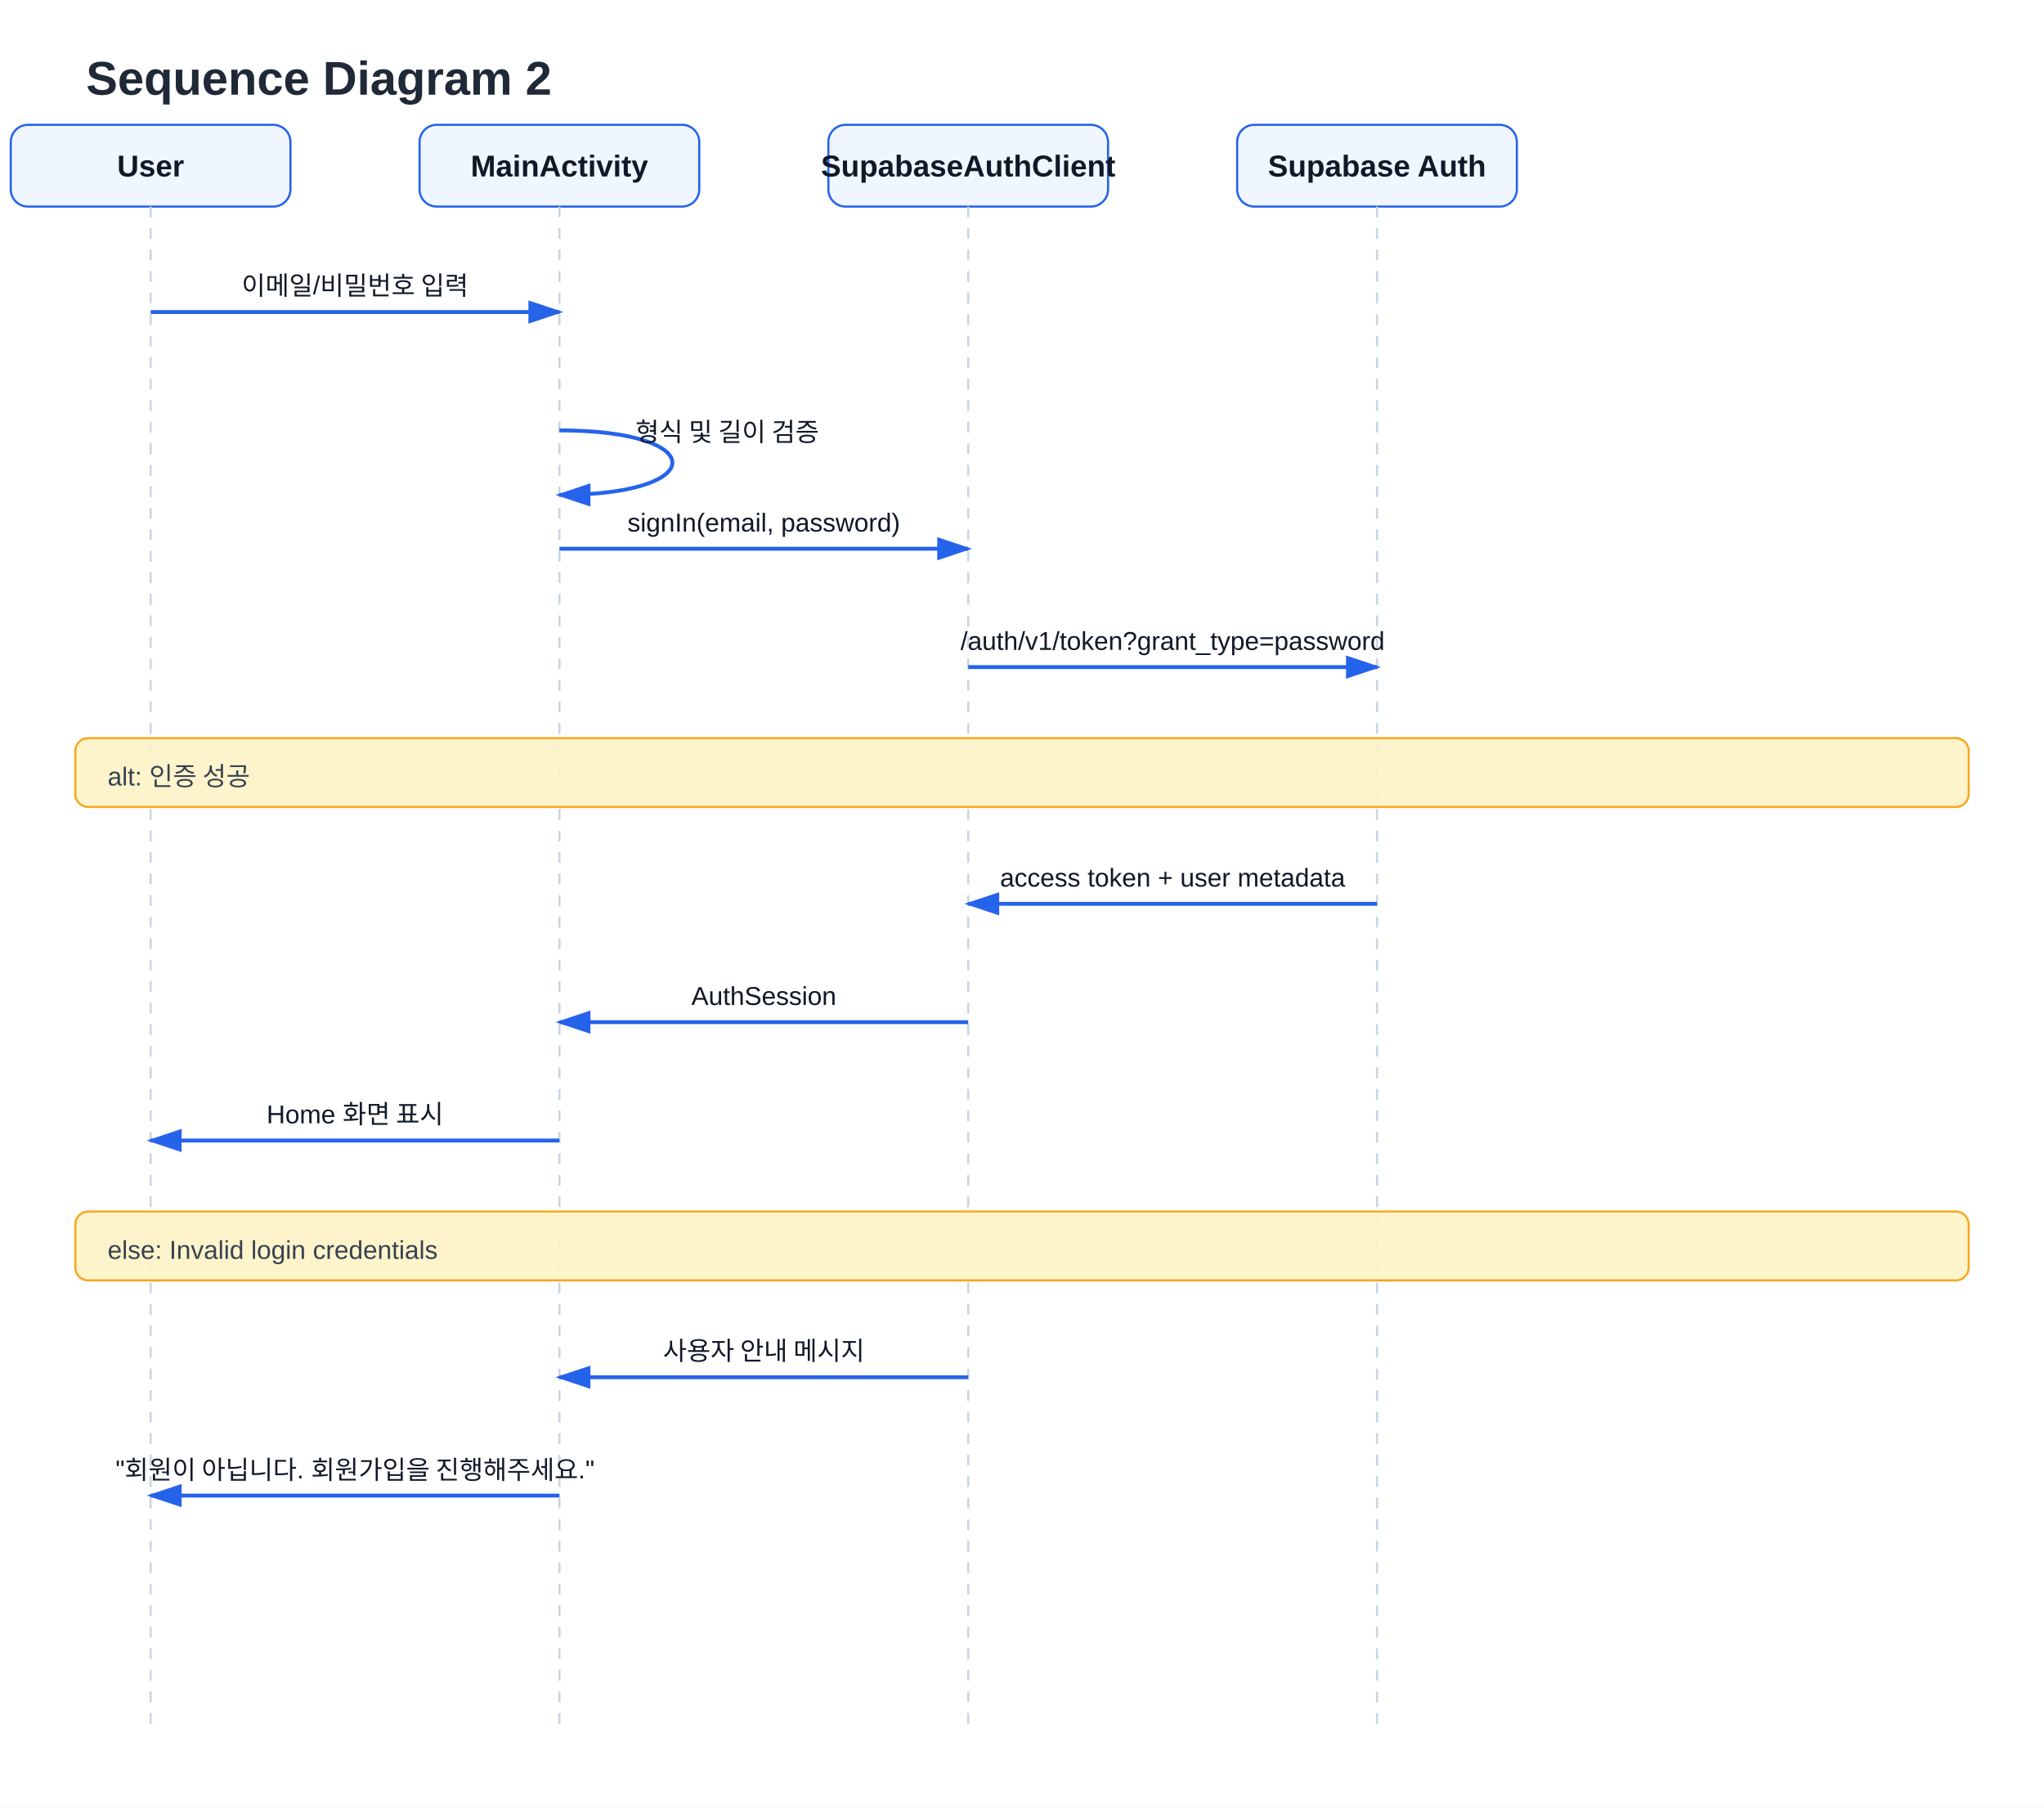
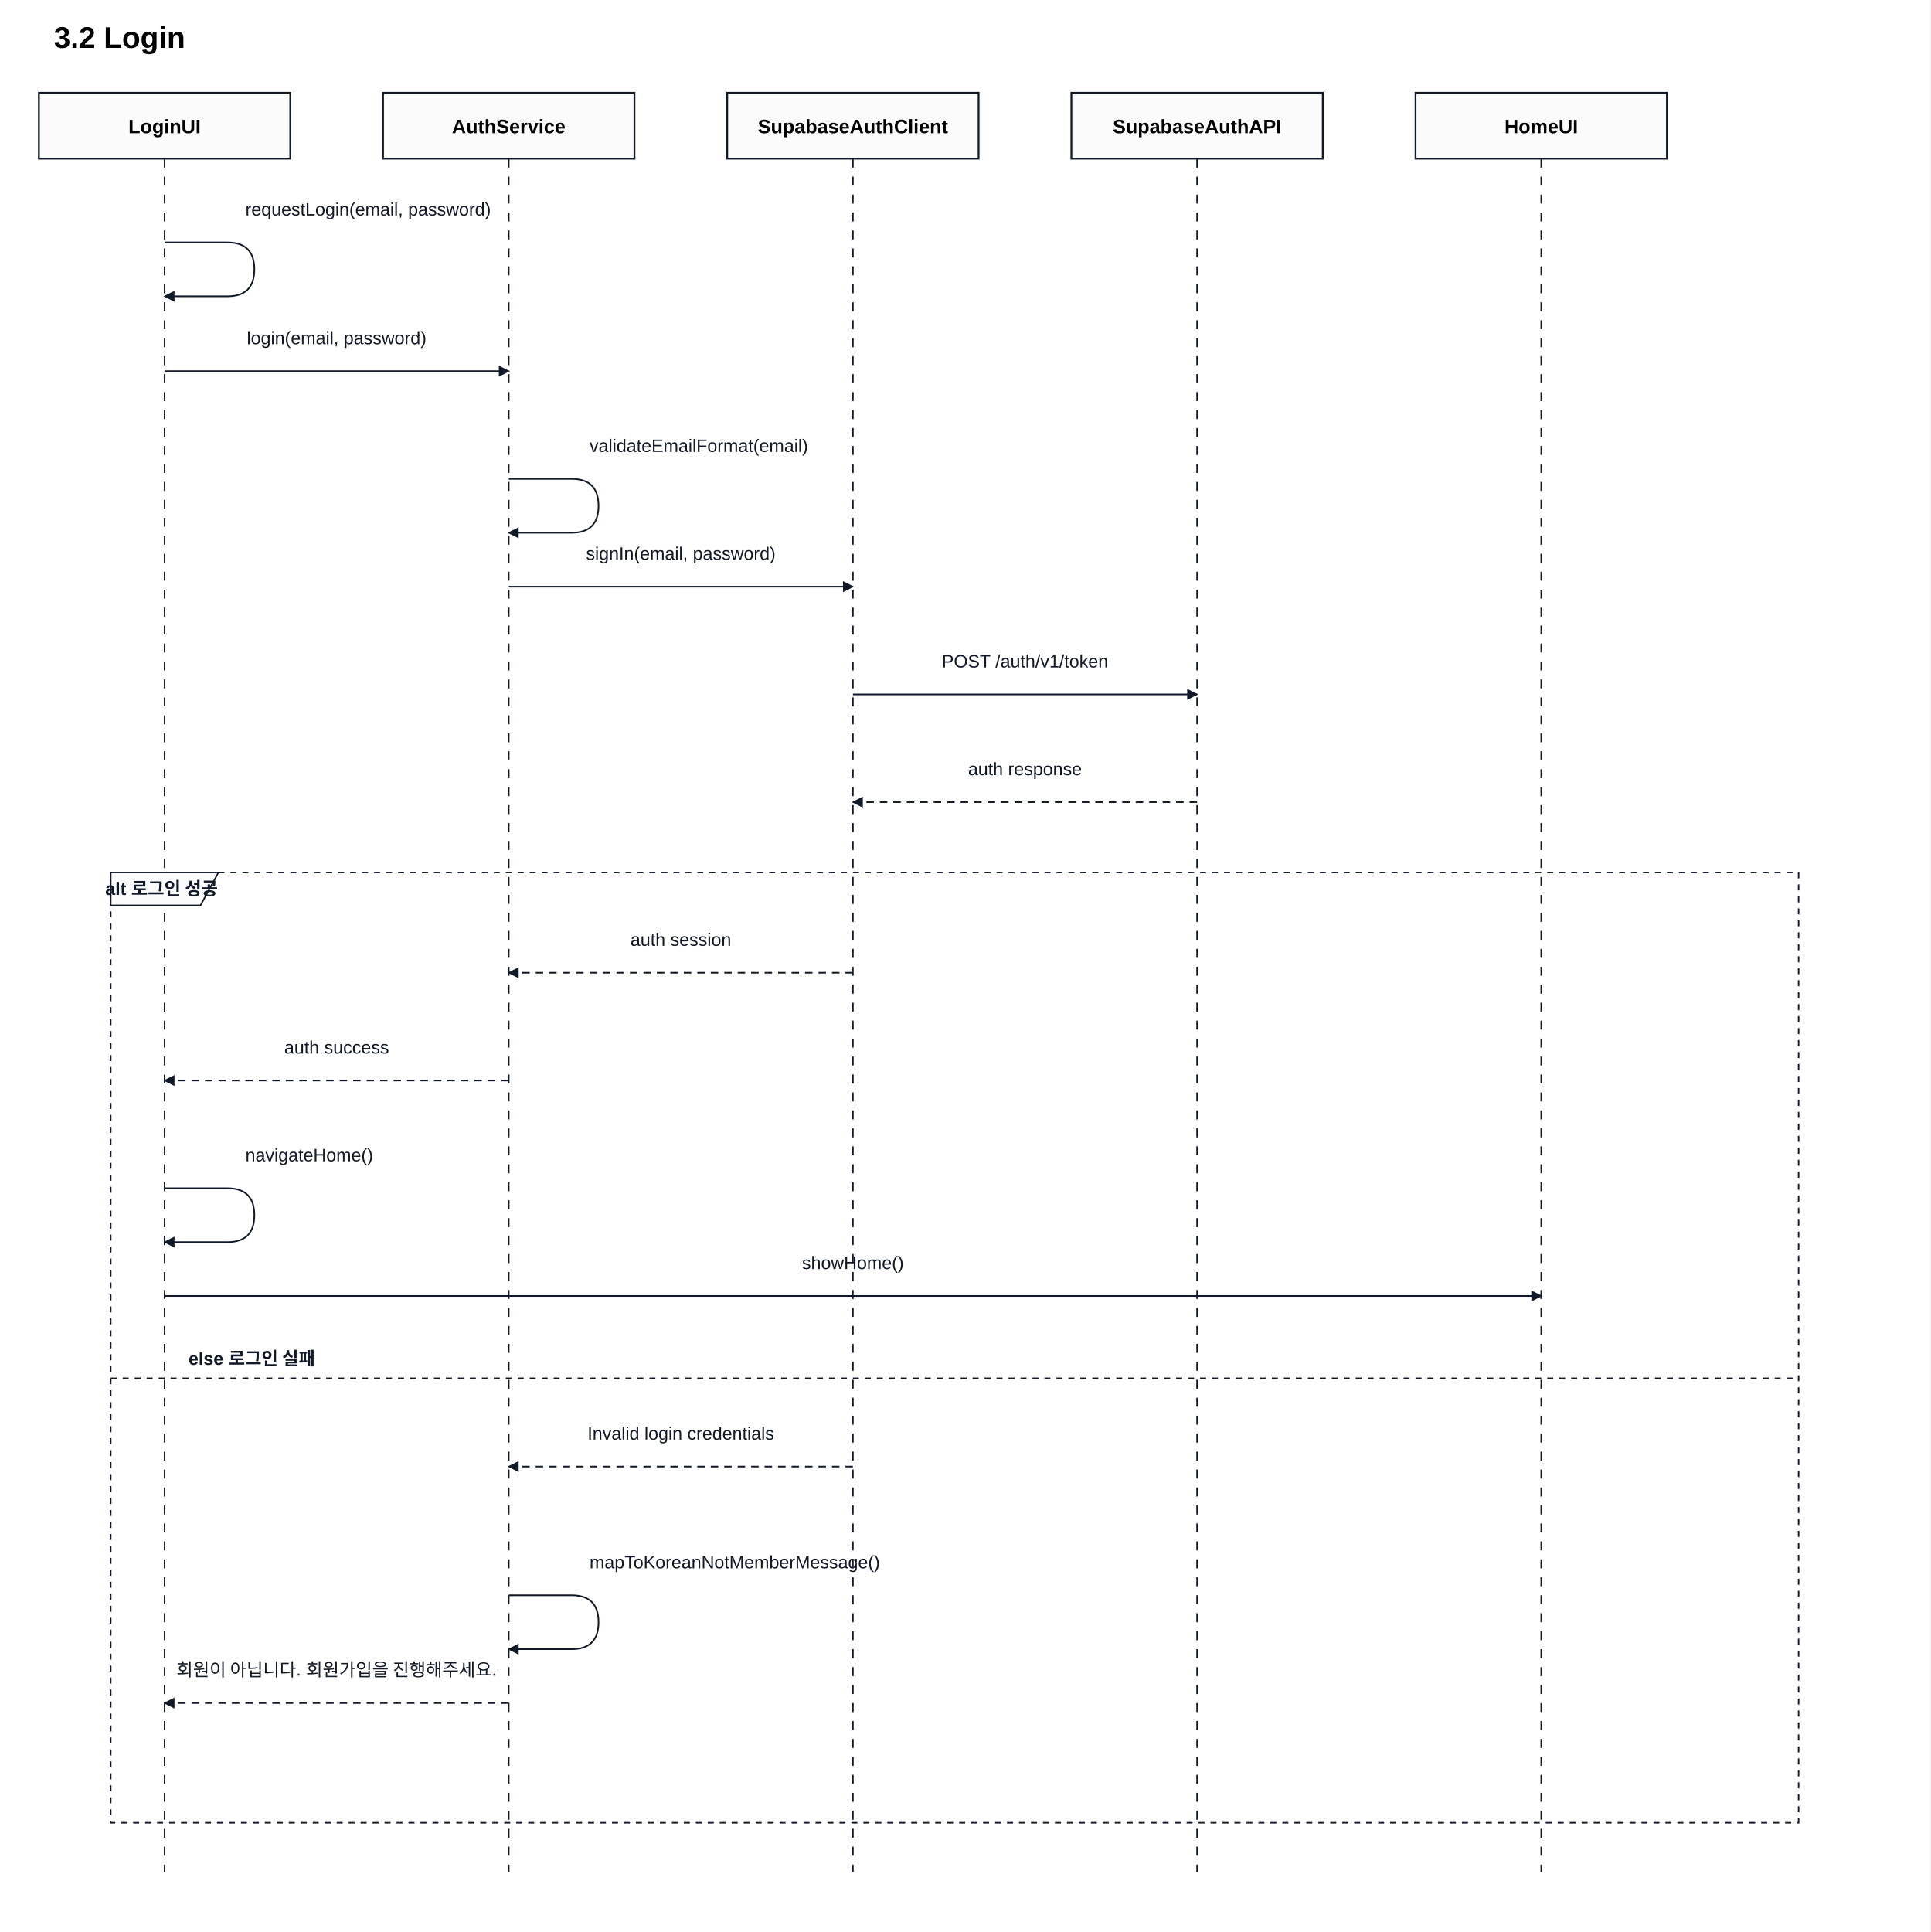
- <svg xmlns="http://www.w3.org/2000/svg" width="950" height="840" viewBox="0 0 950 840">
-   <style>text{font-family:Arial,'Malgun Gothic',sans-serif}.title{font-size:22px;font-weight:700;fill:#1f2937}.boxTitle{font-size:14px;font-weight:700;fill:#111827}.small{font-size:12px;fill:#374151}.msg{font-size:12px;fill:#111827}.muted{font-size:11px;fill:#6b7280}</style>
-   <rect width="100%" height="100%" fill="#ffffff" />
+ <svg xmlns="http://www.w3.org/2000/svg" width="1290" height="1291" viewBox="0 0 1290 1291">
  <defs>
-     <marker id="arrow" markerWidth="10" markerHeight="10" refX="8" refY="3" orient="auto">
-       <path d="M0,0 L0,6 L9,3 z" fill="#2563eb" />
+     <marker id="arrow" viewBox="0 0 10 10" refX="9" refY="5" markerWidth="7" markerHeight="7" orient="auto">
+       <path d="M0 0 L10 5 L0 10 z" fill="#111827" />
+     </marker>
+     <marker id="hollowArrow" viewBox="0 0 10 10" refX="9" refY="5" markerWidth="7" markerHeight="7" orient="auto">
+       <path d="M0 0 L10 5 L0 10 z" fill="#fbfbfb" stroke="#111827" />
+     </marker>
+     <marker id="diamond" viewBox="0 0 16 10" refX="1" refY="5" markerWidth="11" markerHeight="9" orient="auto">
+       <path d="M1 5 L8 1 L15 5 L8 9 z" fill="#111827" stroke="#111827" />
    </marker>
  </defs>
-   <text x="40" y="44" class="title">Sequence Diagram 2</text>
-   <rect x="5" y="58" width="130" height="38" rx="8" fill="#eff6ff" stroke="#2563eb" />
-   <text x="70" y="82" text-anchor="middle" class="boxTitle">User</text>
-   <line x1="70" y1="96" x2="70" y2="805" stroke="#cbd5e1" stroke-dasharray="5,5" />
-   <rect x="195" y="58" width="130" height="38" rx="8" fill="#eff6ff" stroke="#2563eb" />
-   <text x="260" y="82" text-anchor="middle" class="boxTitle">MainActivity</text>
-   <line x1="260" y1="96" x2="260" y2="805" stroke="#cbd5e1" stroke-dasharray="5,5" />
-   <rect x="385" y="58" width="130" height="38" rx="8" fill="#eff6ff" stroke="#2563eb" />
-   <text x="450" y="82" text-anchor="middle" class="boxTitle">SupabaseAuthClient</text>
-   <line x1="450" y1="96" x2="450" y2="805" stroke="#cbd5e1" stroke-dasharray="5,5" />
-   <rect x="575" y="58" width="130" height="38" rx="8" fill="#eff6ff" stroke="#2563eb" />
-   <text x="640" y="82" text-anchor="middle" class="boxTitle">Supabase Auth</text>
-   <line x1="640" y1="96" x2="640" y2="805" stroke="#cbd5e1" stroke-dasharray="5,5" />
-   <line x1="70" y1="145" x2="260" y2="145" stroke="#2563eb" stroke-width="1.8" marker-end="url(#arrow)" />
-   <text x="165.0" y="137" text-anchor="middle" class="msg">이메일/비밀번호 입력</text>
-   <path d="M260 200 C330 200 330 230 260 230" fill="none" stroke="#2563eb" stroke-width="1.8" marker-end="url(#arrow)" />
-   <text x="338" y="205" text-anchor="middle" class="msg">형식 및 길이 검증</text>
-   <line x1="260" y1="255" x2="450" y2="255" stroke="#2563eb" stroke-width="1.8" marker-end="url(#arrow)" />
-   <text x="355.0" y="247" text-anchor="middle" class="msg">signIn(email, password)</text>
-   <line x1="450" y1="310" x2="640" y2="310" stroke="#2563eb" stroke-width="1.8" marker-end="url(#arrow)" />
-   <text x="545.0" y="302" text-anchor="middle" class="msg">/auth/v1/token?grant_type=password</text>
-   <rect x="35" y="343" width="880" height="32" rx="6" fill="#fef3c7" stroke="#f59e0b" opacity="0.9" />
-   <text x="50" y="365" class="small">alt: 인증 성공</text>
-   <line x1="640" y1="420" x2="450" y2="420" stroke="#2563eb" stroke-width="1.8" marker-end="url(#arrow)" />
-   <text x="545.0" y="412" text-anchor="middle" class="msg">access token + user metadata</text>
-   <line x1="450" y1="475" x2="260" y2="475" stroke="#2563eb" stroke-width="1.8" marker-end="url(#arrow)" />
-   <text x="355.0" y="467" text-anchor="middle" class="msg">AuthSession</text>
-   <line x1="260" y1="530" x2="70" y2="530" stroke="#2563eb" stroke-width="1.8" marker-end="url(#arrow)" />
-   <text x="165.0" y="522" text-anchor="middle" class="msg">Home 화면 표시</text>
-   <rect x="35" y="563" width="880" height="32" rx="6" fill="#fef3c7" stroke="#f59e0b" opacity="0.9" />
-   <text x="50" y="585" class="small">else: Invalid login credentials</text>
-   <line x1="450" y1="640" x2="260" y2="640" stroke="#2563eb" stroke-width="1.8" marker-end="url(#arrow)" />
-   <text x="355.0" y="632" text-anchor="middle" class="msg">사용자 안내 메시지</text>
-   <line x1="260" y1="695" x2="70" y2="695" stroke="#2563eb" stroke-width="1.8" marker-end="url(#arrow)" />
-   <text x="165.0" y="687" text-anchor="middle" class="msg">"회원이 아닙니다. 회원가입을 진행해주세요."</text>
+   <rect width="100%" height="100%" fill="#ffffff" />
+   <text x="36" y="32" font-family="Arial, sans-serif" font-size="20" font-weight="700">3.2 Login</text>
+   <rect x="26" y="62" width="168" height="44" fill="#fbfbfb" stroke="#111827" stroke-width="1.2" />
+   <text x="110" y="89" text-anchor="middle" font-family="Arial, sans-serif" font-size="13" font-weight="700">LoginUI</text>
+   <line x1="110" y1="106" x2="110" y2="1251" stroke="#111827" stroke-width="1" stroke-dasharray="6 6" />
+   <rect x="256" y="62" width="168" height="44" fill="#fbfbfb" stroke="#111827" stroke-width="1.2" />
+   <text x="340" y="89" text-anchor="middle" font-family="Arial, sans-serif" font-size="13" font-weight="700">AuthService</text>
+   <line x1="340" y1="106" x2="340" y2="1251" stroke="#111827" stroke-width="1" stroke-dasharray="6 6" />
+   <rect x="486" y="62" width="168" height="44" fill="#fbfbfb" stroke="#111827" stroke-width="1.2" />
+   <text x="570" y="89" text-anchor="middle" font-family="Arial, sans-serif" font-size="13" font-weight="700">SupabaseAuthClient</text>
+   <line x1="570" y1="106" x2="570" y2="1251" stroke="#111827" stroke-width="1" stroke-dasharray="6 6" />
+   <rect x="716" y="62" width="168" height="44" fill="#fbfbfb" stroke="#111827" stroke-width="1.2" />
+   <text x="800" y="89" text-anchor="middle" font-family="Arial, sans-serif" font-size="13" font-weight="700">SupabaseAuthAPI</text>
+   <line x1="800" y1="106" x2="800" y2="1251" stroke="#111827" stroke-width="1" stroke-dasharray="6 6" />
+   <rect x="946" y="62" width="168" height="44" fill="#fbfbfb" stroke="#111827" stroke-width="1.2" />
+   <text x="1030" y="89" text-anchor="middle" font-family="Arial, sans-serif" font-size="13" font-weight="700">HomeUI</text>
+   <line x1="1030" y1="106" x2="1030" y2="1251" stroke="#111827" stroke-width="1" stroke-dasharray="6 6" />
+   <rect x="74" y="583" width="1128" height="635" fill="none" stroke="#111827" stroke-dasharray="4 4" />
+   <path d="M74 583 h72 l-12 22 h-60 z" fill="#fbfbfb" stroke="#111827" />
+   <text x="108" y="598" text-anchor="middle" font-family="Arial, sans-serif" font-size="12" font-weight="700" fill="#111827">alt 로그인 성공</text>
+   <line x1="74" y1="921" x2="1202" y2="921" stroke="#111827" stroke-dasharray="4 4" />
+   <text x="126" y="912" text-anchor="start" font-family="Arial, sans-serif" font-size="12" font-weight="700" fill="#111827">else 로그인 실패</text>
+   <path d="M110 162 h42 q18 0 18 18 q0 18 -18 18 h-42" fill="none" stroke="#111827" stroke-width="1.05" marker-end="url(#arrow)" />
+   <text x="164" y="144" text-anchor="start" font-family="Arial, sans-serif" font-size="12" font-weight="400" fill="#111827">requestLogin(email, password)</text>
+   <line x1="110" y1="248" x2="340" y2="248" stroke="#111827" stroke-width="1.05" marker-end="url(#arrow)" />
+   <text x="225" y="230" text-anchor="middle" font-family="Arial, sans-serif" font-size="12" font-weight="400" fill="#111827">login(email, password)</text>
+   <path d="M340 320 h42 q18 0 18 18 q0 18 -18 18 h-42" fill="none" stroke="#111827" stroke-width="1.05" marker-end="url(#arrow)" />
+   <text x="394" y="302" text-anchor="start" font-family="Arial, sans-serif" font-size="12" font-weight="400" fill="#111827">validateEmailFormat(email)</text>
+   <line x1="340" y1="392" x2="570" y2="392" stroke="#111827" stroke-width="1.05" marker-end="url(#arrow)" />
+   <text x="455" y="374" text-anchor="middle" font-family="Arial, sans-serif" font-size="12" font-weight="400" fill="#111827">signIn(email, password)</text>
+   <line x1="570" y1="464" x2="800" y2="464" stroke="#111827" stroke-width="1.05" marker-end="url(#arrow)" />
+   <text x="685" y="446" text-anchor="middle" font-family="Arial, sans-serif" font-size="12" font-weight="400" fill="#111827">POST /auth/v1/token</text>
+   <line x1="800" y1="536" x2="570" y2="536" stroke="#111827" stroke-width="1.05" marker-end="url(#arrow)" stroke-dasharray="5 4" />
+   <text x="685" y="518" text-anchor="middle" font-family="Arial, sans-serif" font-size="12" font-weight="400" fill="#111827">auth response</text>
+   <line x1="570" y1="650" x2="340" y2="650" stroke="#111827" stroke-width="1.05" marker-end="url(#arrow)" stroke-dasharray="5 4" />
+   <text x="455" y="632" text-anchor="middle" font-family="Arial, sans-serif" font-size="12" font-weight="400" fill="#111827">auth session</text>
+   <line x1="340" y1="722" x2="110" y2="722" stroke="#111827" stroke-width="1.05" marker-end="url(#arrow)" stroke-dasharray="5 4" />
+   <text x="225" y="704" text-anchor="middle" font-family="Arial, sans-serif" font-size="12" font-weight="400" fill="#111827">auth success</text>
+   <path d="M110 794 h42 q18 0 18 18 q0 18 -18 18 h-42" fill="none" stroke="#111827" stroke-width="1.05" marker-end="url(#arrow)" />
+   <text x="164" y="776" text-anchor="start" font-family="Arial, sans-serif" font-size="12" font-weight="400" fill="#111827">navigateHome()</text>
+   <line x1="110" y1="866" x2="1030" y2="866" stroke="#111827" stroke-width="1.05" marker-end="url(#arrow)" />
+   <text x="570" y="848" text-anchor="middle" font-family="Arial, sans-serif" font-size="12" font-weight="400" fill="#111827">showHome()</text>
+   <line x1="570" y1="980" x2="340" y2="980" stroke="#111827" stroke-width="1.05" marker-end="url(#arrow)" stroke-dasharray="5 4" />
+   <text x="455" y="962" text-anchor="middle" font-family="Arial, sans-serif" font-size="12" font-weight="400" fill="#111827">Invalid login credentials</text>
+   <path d="M340 1066 h42 q18 0 18 18 q0 18 -18 18 h-42" fill="none" stroke="#111827" stroke-width="1.05" marker-end="url(#arrow)" />
+   <text x="394" y="1048" text-anchor="start" font-family="Arial, sans-serif" font-size="12" font-weight="400" fill="#111827">mapToKoreanNotMemberMessage()</text>
+   <line x1="340" y1="1138" x2="110" y2="1138" stroke="#111827" stroke-width="1.05" marker-end="url(#arrow)" stroke-dasharray="5 4" />
+   <text x="225" y="1120" text-anchor="middle" font-family="Arial, sans-serif" font-size="12" font-weight="400" fill="#111827">회원이 아닙니다. 회원가입을 진행해주세요.</text>
</svg>
